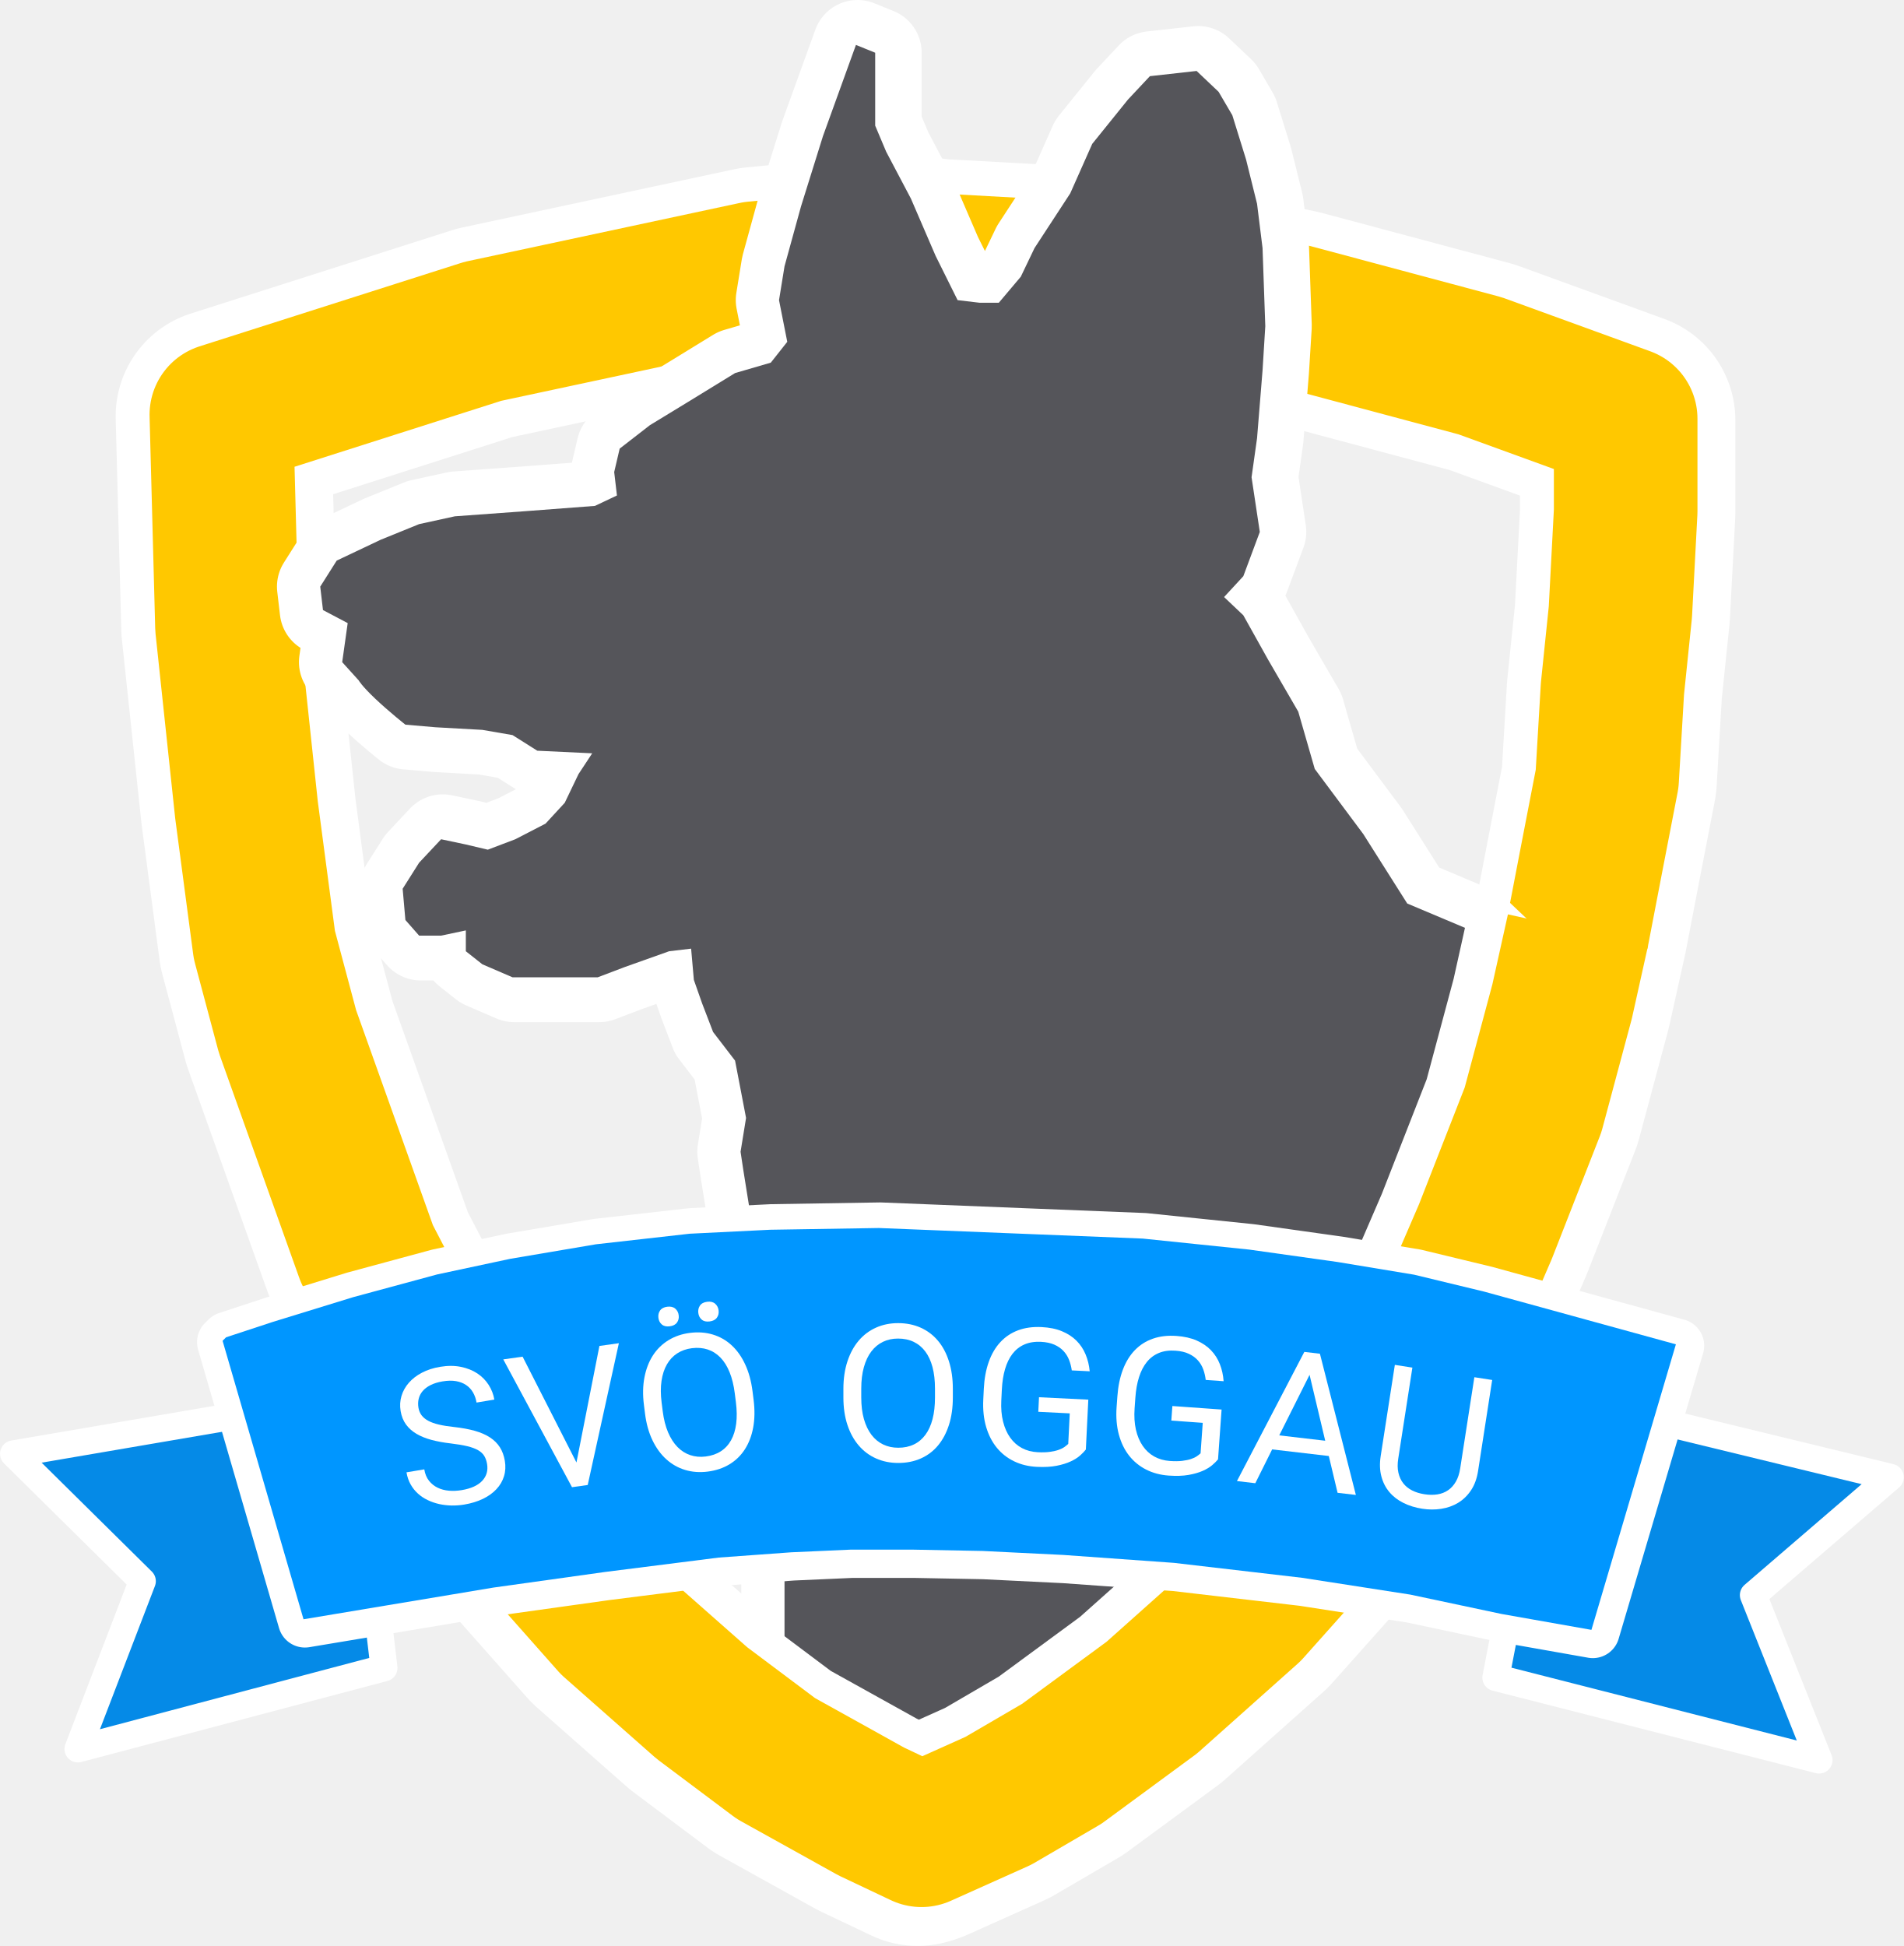
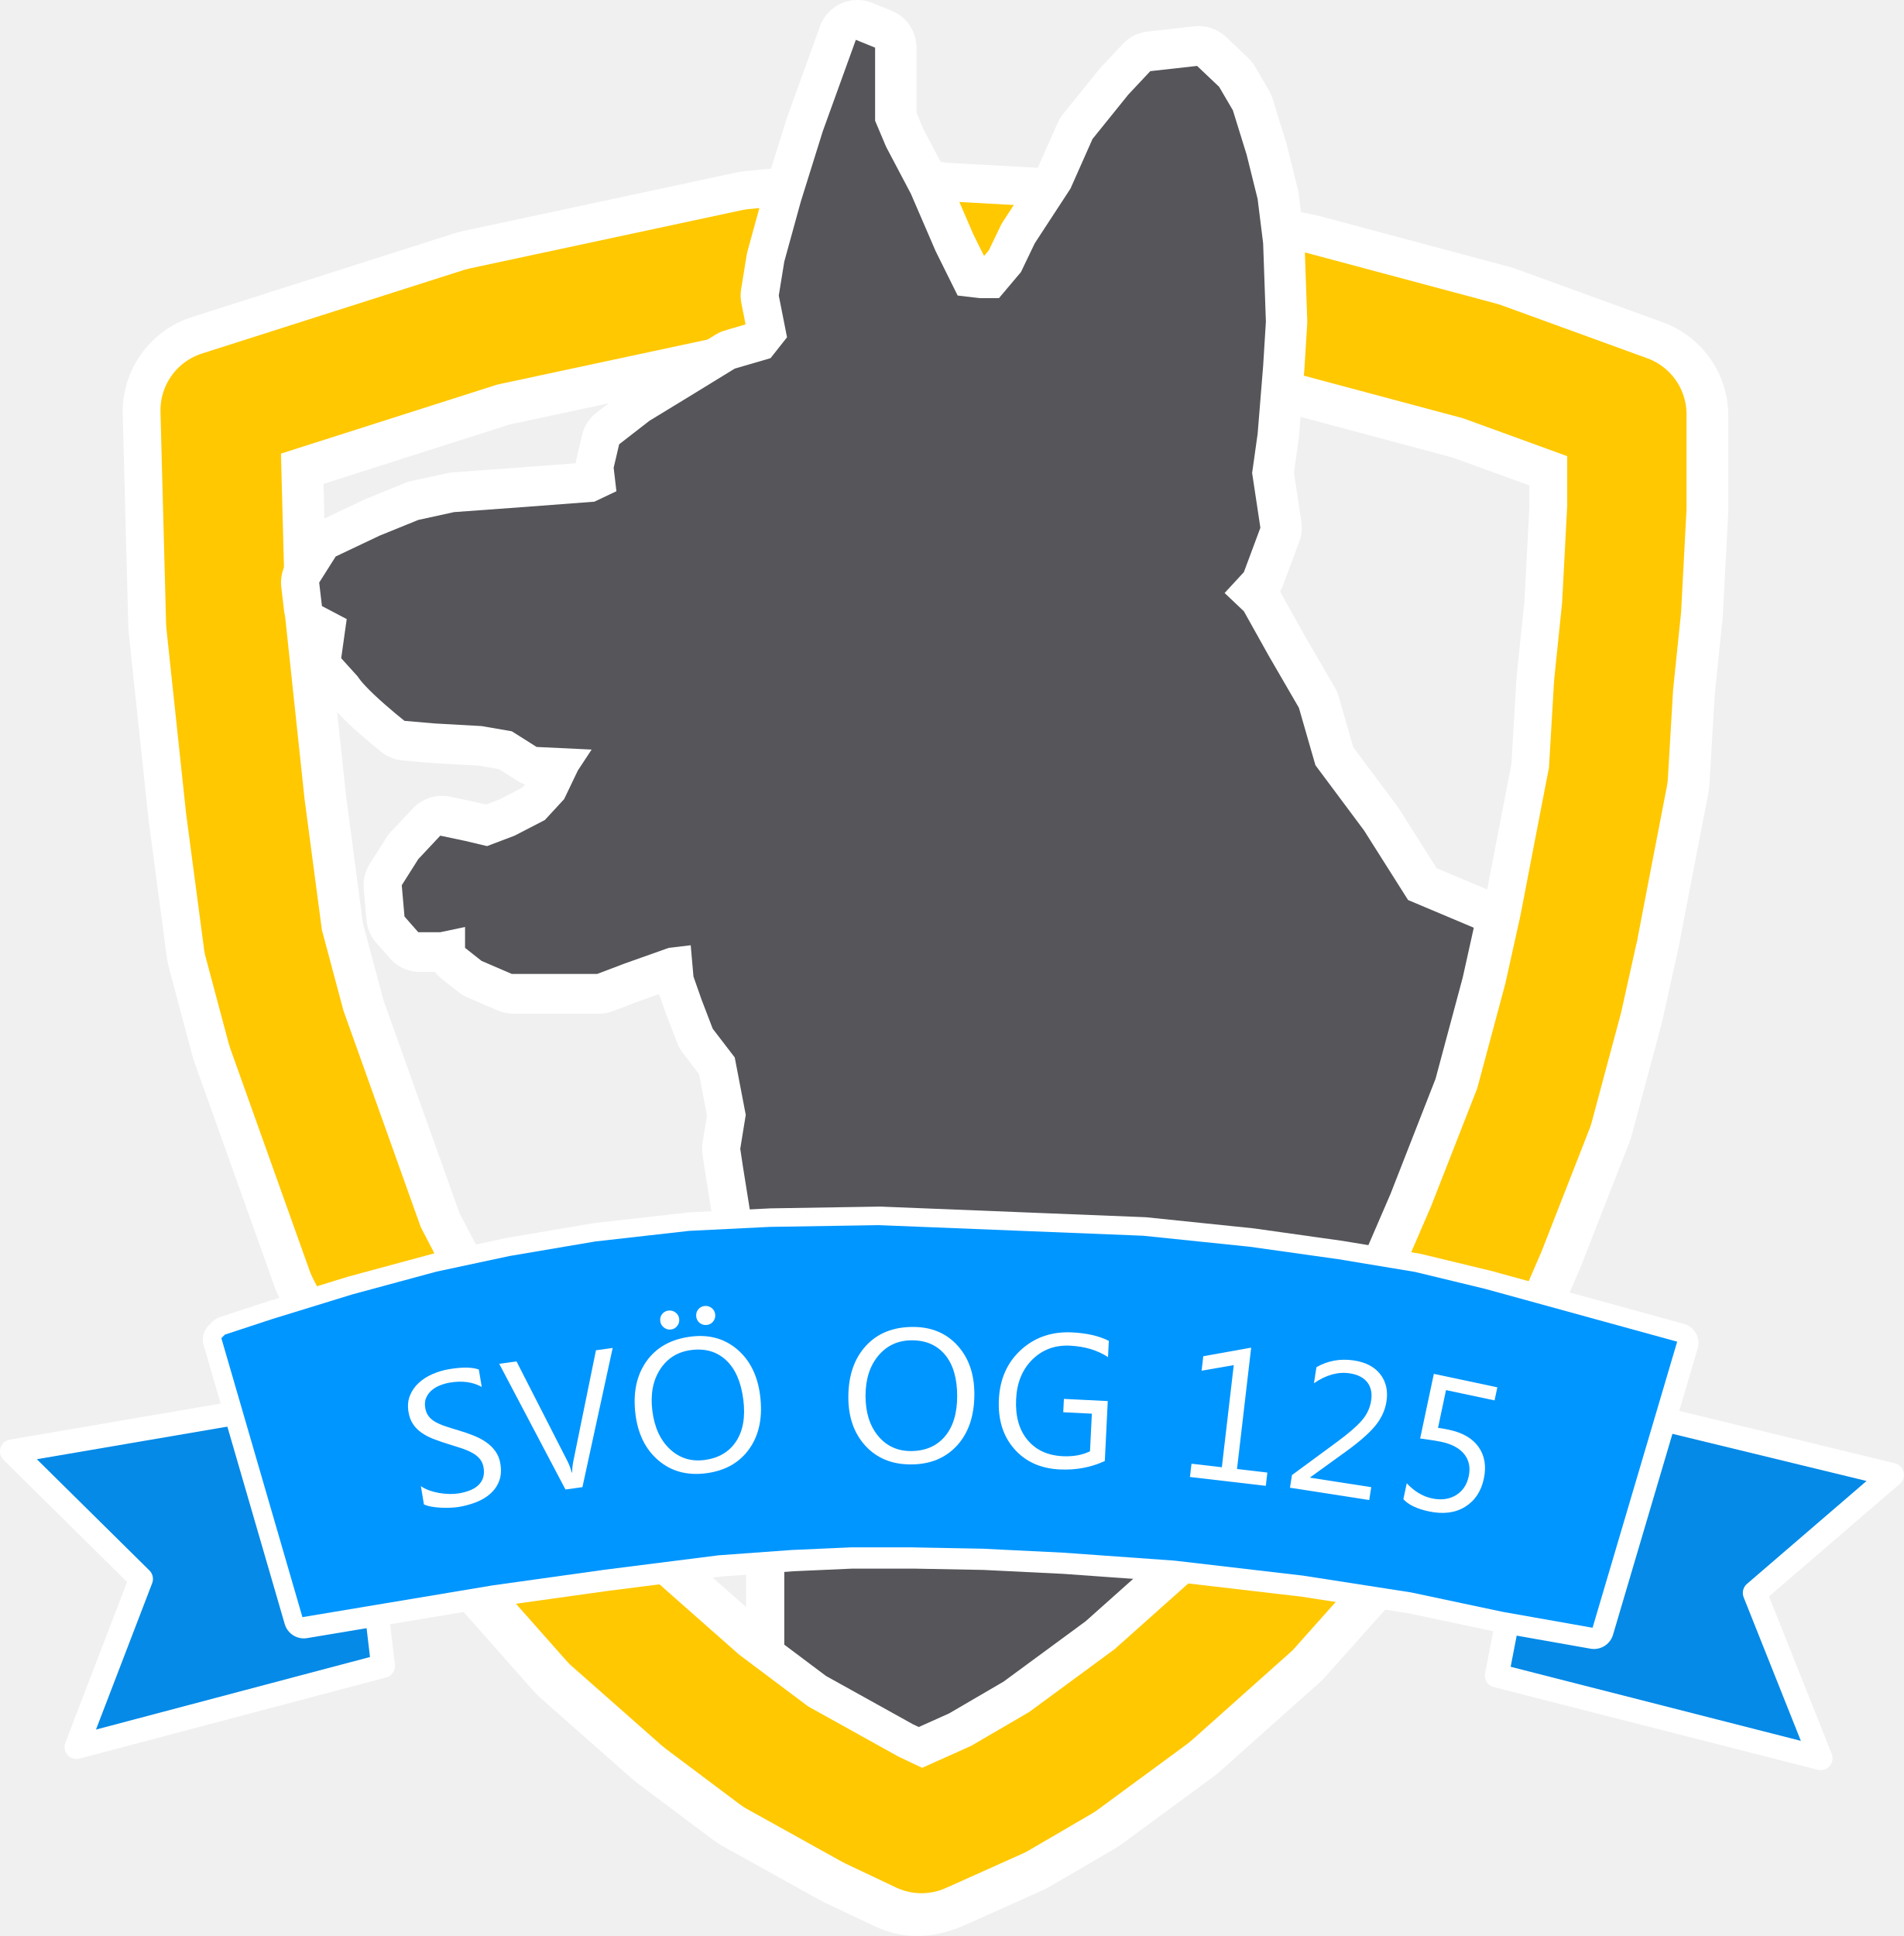
- <svg xmlns="http://www.w3.org/2000/svg" version="1.1" baseProfile="full" width="106.072" height="108.426" viewBox="0 0 106.07 108.43" enable-background="new 0 0 106.07 108.43" xml:space="preserve">
-   <path fill="none" stroke-width="12" stroke-linejoin="round" stroke="#FFFFFF" stroke-opacity="1" d="M 12.441,23.191L 12.754,34.985L 13.842,45.205L 14.838,52.727L 16.128,57.558L 20.553,69.948L 24.535,77.617L 29.624,85.361L 34.197,90.523L 39.211,94.948L 43.341,98.046L 48.651,100.996L 51.454,102.323L 55.731,100.406L 59.271,98.341L 64.286,94.653L 69.743,89.786L 74.611,84.329L 78.15,77.986L 80.068,75.184L 82.87,68.694L 85.525,61.909L 87.148,55.862L 88.033,51.879L 88.77,48.044L 89.655,43.472L 89.95,38.457L 90.393,34.18L 90.688,28.575L 90.688,24.445L 90.688,23.412L 82.575,20.462L 72.103,17.66L 66.941,16.628L 62.368,15.89L 57.648,15.153L 52.339,14.858L 49.831,14.563L 42.161,15.3L 27.006,18.545L 12.441,23.191 Z " />
-   <path fill="none" stroke-width="8" stroke-linejoin="round" stroke="#FFC800" stroke-opacity="1" d="M 12.33,23.11L 12.643,34.904L 13.731,45.124L 14.727,52.647L 16.017,57.477L 20.442,69.867L 24.425,77.537L 29.513,85.28L 34.086,90.443L 39.101,94.868L 43.231,97.965L 48.541,100.915L 51.343,102.242L 55.62,100.325L 59.16,98.26L 64.175,94.573L 69.632,89.705L 74.5,84.248L 78.04,77.906L 79.957,75.103L 82.76,68.613L 85.415,61.828L 87.037,55.781L 87.922,51.799L 88.659,47.964L 89.544,43.391L 89.84,38.376L 90.282,34.099L 90.577,28.494L 90.577,24.364L 90.577,23.332L 82.465,20.382L 71.992,17.579L 66.83,16.547L 62.258,15.809L 57.538,15.072L 52.228,14.777L 49.721,14.482L 42.051,15.22L 26.895,18.464L 12.33,23.11 Z " />
-   <path fill="none" stroke-width="5" stroke-linejoin="round" stroke="#FFFFFF" stroke-opacity="1" d="M 43.988,99.4L 51.986,102.497L 71.56,88.559L 78.295,73.736L 83.994,65.852L 84.609,62.01L 86.251,55.758L 82.169,51.888L 78.496,50.34L 76.046,46.471L 73.342,42.843L 72.424,39.65L 70.74,36.748L 69.362,34.281L 68.291,33.265L 69.362,32.104L 70.281,29.637L 69.821,26.589L 70.128,24.413L 70.434,20.64L 70.587,18.173L 70.434,13.819L 70.128,11.352L 69.515,8.885L 68.75,6.418L 67.985,5.112L 66.76,3.951L 64.158,4.241L 62.933,5.548L 60.943,8.014L 59.719,10.772L 57.729,13.819L 56.963,15.415L 55.739,16.867L 54.667,16.867L 53.443,16.721L 52.218,14.255L 50.84,11.062L 49.463,8.45L 48.85,6.999L 48.85,4.096L 48.85,2.935L 47.779,2.5L 45.942,7.579L 44.717,11.497L 43.799,14.835L 43.493,16.721L 43.952,19.043L 43.033,20.204L 41.044,20.785L 38.441,22.381L 36.298,23.687L 34.614,24.993L 34.308,26.299L 34.461,27.605L 33.237,28.186L 29.41,28.476L 25.43,28.766L 23.44,29.202L 21.297,30.072L 18.848,31.233L 17.929,32.684L 18.082,33.99L 19.46,34.716L 19.154,36.893L 20.072,37.909C 20.072,37.909 20.225,38.199 20.991,38.924C 21.756,39.65 22.675,40.376 22.675,40.376L 24.358,40.521L 26.961,40.666L 28.645,40.956L 30.022,41.827L 33.084,41.972L 32.318,43.133L 31.553,44.729L 30.481,45.89L 28.798,46.761L 27.267,47.341L 26.042,47.051L 24.665,46.761L 23.44,48.067L 22.521,49.518L 22.675,51.259L 23.44,52.13L 24.665,52.13L 26.042,51.84L 26.042,53.001L 26.961,53.726L 28.645,54.452L 31.094,54.452L 33.39,54.452L 34.92,53.871L 37.37,53.001L 38.594,52.856L 38.747,54.597L 39.207,55.903L 39.819,57.499L 41.044,59.096L 41.656,62.288L 41.35,64.175L 41.503,65.191L 42.268,69.979L 41.656,75.204L 42.268,79.847L 42.88,84.781L 43.799,87.393L 43.799,91.747L 42.983,97.165L 43.988,99.4 Z " />
-   <path fill="#55555A" fill-opacity="1" stroke-width="0.2" stroke-linejoin="round" d="M 43.898,99.403L 51.896,102.5L 71.47,88.562L 78.205,73.738L 83.904,65.855L 84.52,62.012L 86.162,55.761L 82.08,51.891L 78.406,50.343L 75.957,46.473L 73.253,42.845L 72.334,39.653L 70.65,36.75L 69.273,34.283L 68.201,33.267L 69.273,32.106L 70.191,29.64L 69.732,26.592L 70.038,24.415L 70.344,20.642L 70.497,18.175L 70.344,13.822L 70.038,11.355L 69.426,8.888L 68.66,6.421L 67.895,5.115L 66.67,3.954L 64.068,4.244L 62.844,5.55L 60.854,8.017L 59.629,10.774L 57.639,13.822L 56.874,15.418L 55.649,16.869L 54.578,16.869L 53.353,16.724L 52.128,14.257L 50.751,11.065L 49.373,8.452L 48.761,7.001L 48.761,4.099L 48.761,2.938L 47.689,2.503L 45.852,7.582L 44.628,11.5L 43.709,14.838L 43.403,16.724L 43.862,19.046L 42.944,20.207L 40.954,20.787L 38.352,22.384L 36.209,23.69L 34.525,24.996L 34.219,26.302L 34.372,27.608L 33.147,28.188L 29.32,28.479L 25.34,28.769L 23.35,29.204L 21.207,30.075L 18.758,31.236L 17.84,32.687L 17.993,33.993L 19.37,34.719L 19.064,36.895L 19.983,37.911C 19.983,37.911 20.136,38.201 20.901,38.927C 21.667,39.653 22.585,40.378 22.585,40.378L 24.269,40.523L 26.871,40.668L 28.555,40.959L 29.933,41.829L 32.994,41.974L 32.229,43.135L 31.463,44.732L 30.392,45.893L 28.708,46.763L 27.177,47.344L 25.953,47.054L 24.575,46.763L 23.35,48.069L 22.432,49.52L 22.585,51.262L 23.35,52.133L 24.575,52.133L 25.953,51.842L 25.953,53.003L 26.871,53.729L 28.555,54.455L 31.004,54.455L 33.3,54.455L 34.831,53.874L 37.28,53.003L 38.505,52.858L 38.658,54.6L 39.117,55.906L 39.729,57.502L 40.954,59.098L 41.566,62.291L 41.26,64.177L 41.413,65.193L 42.179,69.982L 41.566,75.206L 42.179,79.85L 42.791,84.784L 43.709,87.396L 43.709,91.749L 42.893,97.167L 43.898,99.403 Z " />
-   <path fill="none" stroke-width="12" stroke-linejoin="round" stroke="#FFFFFF" stroke-opacity="1" d="M 29.298,85.464L 33.87,90.626L 38.885,95.051L 43.015,98.148L 48.325,101.098L 51.127,102.426L 55.404,100.508L 58.944,98.443L 63.959,94.756L 69.417,89.889L 74.284,84.431L 77.824,78.089L 79.741,75.287L 82.544,68.796L 85.199,62.012L 86.821,55.964L 87.706,51.982" />
-   <path fill="none" stroke-width="8" stroke-linejoin="round" stroke="#FFC800" stroke-opacity="1" d="M 29.512,85.297L 34.085,90.46L 39.1,94.885L 43.23,97.982L 48.539,100.932L 51.342,102.26L 55.619,100.342L 59.159,98.277L 64.174,94.59L 69.632,89.722L 74.499,84.265L 78.039,77.923L 79.956,75.12L 82.759,68.63L 85.414,61.846L 87.036,55.798L 87.921,51.816" />
-   <path fill="#058AE7" fill-opacity="1" stroke-width="1.5" stroke-linejoin="round" stroke="#FFFFFF" stroke-opacity="1" d="M 21.393,92.937L 19.598,77.782L 0.75,81.006L 7.93,88.101L 4.34,97.452L 21.393,92.937 Z " />
-   <path fill="#058AE7" fill-opacity="1" stroke-width="1.5" stroke-linejoin="round" stroke="#FFFFFF" stroke-opacity="1" d="M 101.353,98.071L 97.69,88.878L 105.322,82.312L 86.395,77.716L 83.342,93.474L 101.353,98.071 Z " />
-   <path fill="#FFFFFF" fill-opacity="1" stroke-width="3" stroke-linejoin="round" stroke="#FFFFFF" stroke-opacity="1" d="M 12.476,74.784L 16.986,90.3L 21.571,89.535L 27.573,88.533L 33.786,87.664L 40.12,86.862L 44.164,86.567L 47.473,86.42L 50.928,86.42L 54.825,86.494L 59.31,86.715L 65.486,87.157L 72.626,87.989L 78.647,88.924L 83.746,90.006L 88.746,90.89L 93.452,74.98L 88.533,73.628L 82.769,72.043L 78.868,71.1L 74.6,70.393L 69.677,69.701L 63.748,69.088L 57.621,68.843L 51.813,68.61L 49.042,68.499L 42.988,68.596L 38.503,68.817L 33.282,69.406L 28.503,70.216L 24.436,71.085L 19.754,72.352L 15.288,73.727L 12.672,74.588L 12.476,74.784 Z " />
-   <path fill="#0096FF" fill-opacity="1" stroke-width="0.2" stroke-linejoin="round" d="M 12.399,74.709L 16.909,90.225L 21.494,89.46L 27.496,88.458L 33.709,87.589L 40.043,86.787L 44.087,86.493L 47.396,86.345L 50.852,86.345L 54.748,86.419L 59.233,86.64L 65.409,87.082L 72.549,87.914L 78.57,88.849L 83.669,89.931L 88.669,90.815L 93.375,74.905L 88.456,73.553L 82.692,71.968L 78.791,71.025L 74.523,70.318L 69.6,69.626L 63.67,69.013L 57.544,68.768L 51.736,68.535L 48.965,68.424L 42.911,68.521L 38.426,68.742L 33.205,69.331L 28.426,70.141L 24.359,71.01L 19.677,72.277L 15.211,73.652L 12.595,74.513" />
+ <svg xmlns="http://www.w3.org/2000/svg" version="1.1" baseProfile="full" width="239.326" height="243.326" viewBox="0 0 239.33 243.33" enable-background="new 0 0 239.33 243.33" xml:space="preserve">
+   <path fill="none" stroke-width="25" stroke-linejoin="round" stroke="#FFFFFF" stroke-opacity="1" d="M 27.921,51.761L 28.628,78.414L 31.087,101.511L 33.337,118.511L 36.254,129.427L 46.254,157.427L 55.254,174.761L 66.754,192.261L 77.087,203.927L 88.42,213.927L 97.754,220.927L 109.754,227.594L 116.087,230.594L 125.754,226.261L 133.754,221.594L 145.087,213.261L 157.42,202.261L 168.42,189.927L 176.42,175.594L 180.754,169.261L 187.087,154.594L 193.087,139.261L 196.754,125.594L 198.754,116.594L 200.42,107.927L 202.42,97.594L 203.087,86.261L 204.087,76.594L 204.754,63.927L 204.754,54.594L 204.754,52.261L 186.42,45.594L 162.754,39.261L 151.087,36.927L 140.754,35.261L 130.087,33.594L 118.087,32.927L 112.42,32.261L 95.087,33.927L 60.837,41.261L 27.921,51.761 Z " />
+   <path fill="none" stroke-width="15" stroke-linejoin="round" stroke="#FFC800" stroke-opacity="1" d="M 27.67,51.578L 28.378,78.231L 30.837,101.329L 33.087,118.329L 36.004,129.245L 46.004,157.245L 55.004,174.579L 66.504,192.079L 76.837,203.745L 88.17,213.745L 97.504,220.745L 109.504,227.412L 115.837,230.412L 125.504,226.079L 133.504,221.412L 144.837,213.079L 157.17,202.079L 168.17,189.745L 176.17,175.412L 180.504,169.079L 186.837,154.412L 192.837,139.079L 196.504,125.412L 198.504,116.412L 200.17,107.745L 202.17,97.412L 202.837,86.079L 203.837,76.412L 204.504,63.745L 204.504,54.412L 204.504,52.079L 186.17,45.412L 162.504,39.079L 150.837,36.745L 140.504,35.079L 129.837,33.412L 117.837,32.745L 112.17,32.079L 94.837,33.745L 60.587,41.079L 27.67,51.578 Z " />
+   <path fill="none" stroke-width="10" stroke-linejoin="round" stroke="#FFFFFF" stroke-opacity="1" d="M 99.217,223.988L 117.292,230.988L 161.528,199.488L 176.749,165.988L 189.628,148.172L 191.019,139.488L 194.73,125.36L 185.505,116.614L 177.203,113.116L 171.668,104.371L 165.556,96.172L 163.48,88.957L 159.675,82.398L 156.562,76.822L 154.14,74.527L 156.562,71.903L 158.637,66.328L 157.599,59.441L 158.291,54.522L 158.983,45.995L 159.329,40.419L 158.983,30.581L 158.291,25.006L 156.908,19.43L 155.178,13.855L 153.448,10.903L 150.681,8.28L 144.8,8.936L 142.032,11.887L 137.535,17.463L 134.767,23.694L 130.27,30.581L 128.54,34.188L 125.773,37.468L 123.351,37.468L 120.584,37.14L 117.816,31.565L 114.703,24.35L 111.589,18.446L 110.206,15.167L 110.206,8.608L 110.206,5.984L 107.784,5L 103.633,16.479L 100.865,25.334L 98.79,32.877L 98.098,37.14L 99.135,42.387L 97.06,45.011L 92.563,46.323L 86.682,49.93L 81.838,52.882L 78.033,55.833L 77.341,58.785L 77.687,61.736L 74.92,63.048L 66.271,63.704L 57.277,64.36L 52.779,65.344L 47.936,67.312L 42.401,69.936L 40.326,73.215L 40.672,76.166L 43.785,77.806L 43.093,82.726L 45.169,85.021C 45.169,85.021 45.515,85.677 47.245,87.317C 48.974,88.957 51.05,90.597 51.05,90.597L 54.855,90.924L 60.736,91.252L 64.541,91.908L 67.655,93.876L 74.574,94.204L 72.844,96.828L 71.114,100.435L 68.693,103.059L 64.887,105.027L 61.428,106.338L 58.66,105.683L 55.547,105.027L 52.779,107.978L 50.704,111.258L 51.05,115.193L 52.779,117.161L 55.547,117.161L 58.66,116.505L 58.66,119.129L 60.736,120.769L 64.541,122.408L 70.077,122.408L 75.266,122.408L 78.725,121.097L 84.26,119.129L 87.028,118.801L 87.374,122.736L 88.411,125.688L 89.795,129.295L 92.563,132.903L 93.946,140.118L 93.254,144.381L 93.6,146.677L 95.33,157.5L 93.946,169.306L 95.33,179.8L 96.714,190.951L 98.79,196.854L 98.79,206.693L 96.945,218.936L 99.217,223.988 Z " />
+   <path fill="#55555A" fill-opacity="1" stroke-width="0.2" stroke-linejoin="round" d="M 99.014,223.994L 117.089,230.994L 161.326,199.494L 176.547,165.994L 189.425,148.178L 190.817,139.494L 194.528,125.366L 185.303,116.62L 177,113.122L 171.465,104.376L 165.354,96.178L 163.278,88.963L 159.473,82.403L 156.359,76.828L 153.938,74.533L 156.359,71.909L 158.435,66.334L 157.397,59.447L 158.089,54.527L 158.781,46.001L 159.127,40.425L 158.781,30.587L 158.089,25.011L 156.705,19.436L 154.976,13.861L 153.246,10.909L 150.478,8.286L 144.597,8.942L 141.83,11.893L 137.333,17.468L 134.565,23.7L 130.068,30.587L 128.338,34.194L 125.571,37.474L 123.149,37.474L 120.381,37.146L 117.614,31.57L 114.501,24.355L 111.387,18.452L 110.003,15.173L 110.003,8.614L 110.003,5.99L 107.582,5.006L 103.43,16.484L 100.663,25.339L 98.587,32.882L 97.895,37.146L 98.933,42.393L 96.858,45.017L 92.36,46.328L 86.479,49.936L 81.636,52.888L 77.831,55.839L 77.139,58.791L 77.485,61.742L 74.717,63.054L 66.069,63.71L 57.074,64.366L 52.577,65.35L 47.734,67.317L 42.199,69.941L 40.123,73.221L 40.469,76.172L 43.583,77.812L 42.891,82.731L 44.967,85.027C 44.967,85.027 45.312,85.683 47.042,87.323C 48.772,88.963 50.847,90.602 50.847,90.602L 54.653,90.93L 60.534,91.258L 64.339,91.914L 67.453,93.882L 74.371,94.21L 72.642,96.834L 70.912,100.441L 68.49,103.065L 64.685,105.032L 61.226,106.344L 58.458,105.688L 55.345,105.032L 52.577,107.984L 50.502,111.264L 50.847,115.199L 52.577,117.167L 55.345,117.167L 58.458,116.511L 58.458,119.135L 60.534,120.774L 64.339,122.414L 69.874,122.414L 75.063,122.414L 78.523,121.102L 84.058,119.135L 86.825,118.807L 87.171,122.742L 88.209,125.694L 89.593,129.301L 92.36,132.909L 93.744,140.124L 93.052,144.387L 93.398,146.683L 95.128,157.505L 93.744,169.312L 95.128,179.806L 96.512,190.957L 98.587,196.86L 98.587,206.699L 96.742,218.942L 99.014,223.994 Z " />
+   <path fill="none" stroke-width="25" stroke-linejoin="round" stroke="#FFFFFF" stroke-opacity="1" d="M 66.016,192.493L 76.349,204.16L 87.682,214.16L 97.016,221.16L 109.016,227.826L 115.349,230.826L 125.016,226.493L 133.016,221.826L 144.349,213.493L 156.682,202.493L 167.682,190.16L 175.682,175.826L 180.016,169.493L 186.349,154.826L 192.349,139.493L 196.016,125.826L 198.016,116.826" />
+   <path fill="none" stroke-width="15" stroke-linejoin="round" stroke="#FFC800" stroke-opacity="1" d="M 66.501,192.117L 76.835,203.784L 88.168,213.784L 97.501,220.784L 109.501,227.451L 115.835,230.451L 125.501,226.117L 133.501,221.451L 144.835,213.117L 157.168,202.117L 168.168,189.784L 176.168,175.451L 180.501,169.117L 186.835,154.451L 192.835,139.117L 196.501,125.451L 198.501,116.451" />
+   <path fill="#058AE7" fill-opacity="1" stroke-width="3" stroke-linejoin="round" stroke="#FFFFFF" stroke-opacity="1" d="M 48.153,209.383L 44.096,175.132L 1.5,182.42L 17.727,198.452L 9.614,219.586L 48.153,209.383 Z " />
+   <path fill="#058AE7" fill-opacity="1" stroke-width="3" stroke-linejoin="round" stroke="#FFFFFF" stroke-opacity="1" d="M 228.857,220.984L 220.579,200.21L 237.826,185.371L 195.052,174.984L 188.153,210.597L 228.857,220.984 Z " />
+   <path fill="#FFFFFF" fill-opacity="1" stroke-width="5" stroke-linejoin="round" stroke="#FFFFFF" stroke-opacity="1" d="M 28,168.358L 38.191,203.424L 48.555,201.694L 62.119,199.429L 76.159,197.466L 90.474,195.653L 99.613,194.988L 107.091,194.655L 114.9,194.655L 123.707,194.821L 133.843,195.32L 147.8,196.319L 163.935,198.201L 177.543,200.314L 189.067,202.758L 200.366,204.756L 211,168.801L 199.884,165.745L 186.858,162.163L 178.042,160.032L 168.396,158.434L 157.272,156.87L 143.871,155.485L 130.025,154.93L 116.9,154.404L 110.638,154.153L 96.955,154.373L 86.819,154.872L 75.021,156.204L 64.221,158.035L 55.029,159.999L 44.447,162.862L 34.355,165.969L 28.443,167.914L 28,168.358 Z " />
+   <path fill="#0096FF" fill-opacity="1" stroke-width="0.2" stroke-linejoin="round" d="M 27.826,168.188L 38.017,203.254L 48.381,201.524L 61.945,199.259L 75.985,197.297L 90.3,195.484L 99.439,194.818L 106.917,194.485L 114.726,194.485L 123.533,194.652L 133.669,195.151L 147.626,196.15L 163.761,198.031L 177.369,200.145L 188.893,202.589L 200.192,204.586L 210.826,168.632L 199.71,165.575L 186.684,161.993L 177.868,159.863L 168.223,158.264L 157.098,156.7L 143.697,155.316L 129.851,154.761L 116.726,154.235L 110.464,153.984L 96.781,154.203L 86.645,154.703L 74.847,156.034L 64.047,157.865L 54.855,159.83L 44.273,162.693L 34.181,165.799L 28.269,167.744" />
  <g>
-     <path fill="#FFFFFF" fill-opacity="1" stroke-width="0.2" stroke-linejoin="round" d="M 27.136,81.573C 27.107,81.399 27.055,81.249 26.979,81.124C 26.904,81 26.789,80.893 26.635,80.804C 26.481,80.716 26.282,80.642 26.036,80.582C 25.791,80.523 25.483,80.471 25.113,80.427C 24.725,80.383 24.37,80.318 24.047,80.233C 23.725,80.147 23.444,80.034 23.204,79.893C 22.964,79.751 22.769,79.577 22.618,79.37C 22.468,79.163 22.368,78.914 22.319,78.623C 22.271,78.331 22.287,78.051 22.367,77.783C 22.447,77.514 22.583,77.27 22.775,77.05C 22.967,76.829 23.21,76.642 23.505,76.487C 23.799,76.332 24.138,76.222 24.522,76.158C 24.943,76.088 25.328,76.089 25.678,76.161C 26.028,76.233 26.333,76.355 26.592,76.526C 26.851,76.698 27.061,76.911 27.224,77.165C 27.386,77.42 27.492,77.693 27.541,77.984L 26.549,78.15C 26.514,77.94 26.449,77.752 26.352,77.585C 26.255,77.418 26.128,77.281 25.969,77.174C 25.81,77.066 25.622,76.994 25.405,76.956C 25.187,76.918 24.938,76.923 24.657,76.97C 24.393,77.014 24.169,77.084 23.984,77.178C 23.799,77.272 23.653,77.384 23.544,77.513C 23.436,77.642 23.363,77.785 23.325,77.943C 23.288,78.1 23.284,78.266 23.313,78.442C 23.339,78.598 23.397,78.736 23.485,78.856C 23.574,78.975 23.698,79.078 23.856,79.164C 24.015,79.25 24.212,79.321 24.448,79.376C 24.685,79.432 24.965,79.477 25.288,79.511C 25.732,79.56 26.12,79.631 26.453,79.725C 26.786,79.82 27.068,79.942 27.299,80.094C 27.53,80.245 27.713,80.427 27.849,80.641C 27.985,80.854 28.077,81.106 28.126,81.398C 28.177,81.702 28.161,81.988 28.079,82.255C 27.997,82.523 27.857,82.763 27.658,82.975C 27.46,83.188 27.209,83.368 26.904,83.516C 26.599,83.663 26.25,83.769 25.856,83.835C 25.627,83.873 25.394,83.89 25.157,83.886C 24.921,83.881 24.69,83.854 24.464,83.804C 24.239,83.753 24.026,83.68 23.825,83.583C 23.624,83.487 23.443,83.366 23.282,83.22C 23.121,83.075 22.985,82.904 22.875,82.707C 22.764,82.51 22.688,82.287 22.646,82.037L 23.637,81.872C 23.68,82.129 23.768,82.341 23.9,82.507C 24.032,82.673 24.192,82.802 24.382,82.894C 24.571,82.986 24.781,83.041 25.011,83.061C 25.241,83.08 25.478,83.07 25.721,83.029C 26.242,82.942 26.623,82.769 26.865,82.511C 27.107,82.252 27.197,81.939 27.136,81.573 Z " />
-     <path fill="#FFFFFF" fill-opacity="1" stroke-width="0.2" stroke-linejoin="round" d="M 32.116,81.49L 33.396,74.995L 34.48,74.843L 32.744,82.743L 31.868,82.866L 28.038,75.744L 29.116,75.593L 32.116,81.49 Z " />
-     <path fill="#FFFFFF" fill-opacity="1" stroke-width="0.2" stroke-linejoin="round" d="M 41.986,77.993C 42.057,78.558 42.05,79.072 41.964,79.537C 41.878,80.001 41.723,80.407 41.501,80.753C 41.279,81.099 40.992,81.378 40.641,81.591C 40.29,81.803 39.886,81.939 39.427,81.997C 38.983,82.053 38.564,82.022 38.171,81.904C 37.778,81.785 37.428,81.587 37.12,81.308C 36.812,81.029 36.555,80.675 36.35,80.248C 36.145,79.82 36.007,79.324 35.936,78.76L 35.876,78.284C 35.804,77.722 35.815,77.208 35.906,76.739C 35.997,76.271 36.156,75.863 36.381,75.516C 36.606,75.17 36.895,74.889 37.245,74.674C 37.596,74.46 37.994,74.324 38.438,74.268C 38.897,74.21 39.323,74.241 39.718,74.361C 40.113,74.481 40.462,74.681 40.765,74.961C 41.068,75.241 41.32,75.597 41.519,76.028C 41.719,76.46 41.855,76.956 41.926,77.517L 41.986,77.993 Z M 40.937,77.632C 40.88,77.185 40.785,76.795 40.65,76.462C 40.516,76.129 40.346,75.856 40.14,75.644C 39.935,75.432 39.698,75.282 39.43,75.193C 39.161,75.105 38.867,75.081 38.546,75.121C 38.24,75.16 37.968,75.256 37.732,75.408C 37.496,75.561 37.304,75.765 37.157,76.022C 37.009,76.279 36.908,76.585 36.856,76.942C 36.803,77.299 36.805,77.701 36.861,78.148L 36.923,78.635C 36.98,79.085 37.08,79.477 37.221,79.809C 37.363,80.141 37.538,80.414 37.747,80.627C 37.956,80.84 38.194,80.991 38.461,81.08C 38.727,81.169 39.014,81.194 39.32,81.155C 39.644,81.114 39.924,81.017 40.16,80.865C 40.397,80.712 40.587,80.507 40.731,80.249C 40.875,79.991 40.97,79.684 41.016,79.328C 41.062,78.973 41.056,78.569 40.999,78.118L 40.937,77.632 Z M 36.682,73.43C 36.663,73.275 36.693,73.138 36.775,73.021C 36.856,72.904 36.99,72.834 37.175,72.81C 37.361,72.787 37.509,72.821 37.619,72.914C 37.729,73.007 37.794,73.132 37.813,73.287C 37.833,73.441 37.801,73.576 37.717,73.692C 37.634,73.808 37.499,73.878 37.313,73.901C 37.128,73.925 36.981,73.891 36.873,73.799C 36.766,73.708 36.702,73.585 36.682,73.43 Z M 38.906,73.159C 38.886,73.003 38.916,72.866 38.997,72.747C 39.078,72.629 39.211,72.557 39.398,72.534C 39.584,72.51 39.732,72.546 39.842,72.64C 39.952,72.735 40.017,72.86 40.037,73.016C 40.056,73.17 40.024,73.305 39.941,73.421C 39.858,73.537 39.723,73.606 39.536,73.63C 39.35,73.654 39.203,73.62 39.096,73.528C 38.989,73.436 38.925,73.313 38.906,73.159 Z " />
-     <path fill="#FFFFFF" fill-opacity="1" stroke-width="0.2" stroke-linejoin="round" d="M 53.088,77.865C 53.088,78.434 53.016,78.944 52.872,79.394C 52.728,79.844 52.524,80.226 52.261,80.542C 51.997,80.858 51.677,81.099 51.302,81.265C 50.927,81.432 50.509,81.515 50.046,81.515C 49.599,81.515 49.187,81.432 48.812,81.265C 48.437,81.099 48.114,80.858 47.844,80.542C 47.573,80.226 47.363,79.844 47.214,79.394C 47.065,78.944 46.99,78.434 46.99,77.865L 46.99,77.385C 46.99,76.82 47.065,76.31 47.214,75.857C 47.363,75.404 47.572,75.019 47.839,74.704C 48.106,74.388 48.427,74.146 48.802,73.977C 49.177,73.808 49.589,73.724 50.036,73.724C 50.499,73.724 50.918,73.808 51.295,73.977C 51.671,74.146 51.992,74.388 52.258,74.704C 52.524,75.019 52.728,75.404 52.872,75.857C 53.016,76.31 53.088,76.82 53.088,77.385L 53.088,77.865 Z M 52.093,77.375C 52.093,76.924 52.047,76.525 51.956,76.178C 51.864,75.831 51.73,75.539 51.552,75.303C 51.375,75.067 51.159,74.888 50.904,74.766C 50.649,74.644 50.36,74.584 50.036,74.584C 49.727,74.584 49.446,74.644 49.193,74.766C 48.94,74.888 48.724,75.067 48.545,75.303C 48.366,75.539 48.228,75.831 48.131,76.178C 48.033,76.525 47.985,76.924 47.985,77.375L 47.985,77.865C 47.985,78.32 48.034,78.721 48.133,79.068C 48.232,79.415 48.372,79.707 48.552,79.945C 48.733,80.183 48.95,80.363 49.203,80.484C 49.456,80.606 49.737,80.667 50.046,80.667C 50.373,80.667 50.663,80.606 50.916,80.484C 51.17,80.363 51.384,80.183 51.56,79.945C 51.735,79.707 51.868,79.415 51.958,79.068C 52.048,78.721 52.093,78.32 52.093,77.865L 52.093,77.375 Z " />
-     <path fill="#FFFFFF" fill-opacity="1" stroke-width="0.2" stroke-linejoin="round" d="M 60.499,80.767C 60.421,80.868 60.314,80.978 60.18,81.098C 60.045,81.218 59.871,81.329 59.655,81.429C 59.44,81.53 59.178,81.611 58.869,81.672C 58.56,81.733 58.192,81.753 57.765,81.732C 57.304,81.709 56.885,81.607 56.506,81.425C 56.127,81.244 55.806,80.993 55.542,80.672C 55.278,80.351 55.079,79.964 54.944,79.51C 54.81,79.056 54.756,78.547 54.784,77.982L 54.813,77.389C 54.841,76.824 54.933,76.322 55.089,75.885C 55.244,75.447 55.459,75.081 55.733,74.785C 56.006,74.489 56.336,74.269 56.722,74.124C 57.108,73.98 57.545,73.92 58.033,73.944C 58.467,73.965 58.845,74.042 59.165,74.175C 59.486,74.307 59.755,74.483 59.974,74.7C 60.192,74.918 60.362,75.172 60.483,75.463C 60.605,75.754 60.682,76.068 60.714,76.407L 59.715,76.358C 59.686,76.152 59.636,75.956 59.563,75.77C 59.49,75.584 59.386,75.418 59.251,75.275C 59.116,75.13 58.946,75.013 58.742,74.923C 58.538,74.833 58.29,74.781 58,74.766C 57.646,74.749 57.337,74.798 57.074,74.914C 56.81,75.029 56.59,75.203 56.411,75.434C 56.233,75.666 56.095,75.949 55.997,76.285C 55.898,76.62 55.839,77.002 55.818,77.429L 55.788,78.032C 55.766,78.469 55.799,78.862 55.887,79.21C 55.974,79.559 56.107,79.858 56.284,80.106C 56.461,80.355 56.68,80.548 56.939,80.686C 57.198,80.823 57.488,80.9 57.81,80.916C 58.081,80.93 58.312,80.923 58.503,80.895C 58.694,80.868 58.856,80.831 58.988,80.783C 59.121,80.736 59.228,80.682 59.311,80.622C 59.394,80.562 59.463,80.506 59.518,80.453L 59.602,78.752L 57.849,78.665L 57.889,77.853L 60.636,77.988L 60.499,80.767 Z " />
-     <path fill="#FFFFFF" fill-opacity="1" stroke-width="0.2" stroke-linejoin="round" d="M 67.864,81.314C 67.783,81.413 67.675,81.521 67.538,81.638C 67.4,81.755 67.223,81.862 67.006,81.958C 66.788,82.053 66.525,82.129 66.215,82.183C 65.904,82.237 65.536,82.248 65.109,82.218C 64.649,82.185 64.232,82.074 63.857,81.884C 63.483,81.694 63.167,81.435 62.91,81.109C 62.653,80.783 62.463,80.391 62.338,79.934C 62.214,79.478 62.172,78.967 62.212,78.403L 62.255,77.811C 62.295,77.246 62.398,76.747 62.563,76.313C 62.728,75.879 62.951,75.517 63.231,75.228C 63.512,74.938 63.846,74.725 64.236,74.59C 64.624,74.454 65.063,74.403 65.55,74.438C 65.984,74.469 66.359,74.554 66.677,74.694C 66.994,74.834 67.26,75.015 67.473,75.237C 67.687,75.46 67.851,75.718 67.966,76.011C 68.081,76.305 68.151,76.621 68.175,76.96L 67.178,76.889C 67.154,76.682 67.108,76.485 67.039,76.297C 66.971,76.11 66.87,75.942 66.738,75.795C 66.606,75.648 66.439,75.528 66.237,75.433C 66.035,75.338 65.789,75.28 65.498,75.26C 65.145,75.234 64.835,75.276 64.57,75.386C 64.304,75.496 64.079,75.664 63.896,75.892C 63.712,76.119 63.568,76.4 63.462,76.733C 63.356,77.066 63.288,77.446 63.258,77.873L 63.215,78.475C 63.184,78.912 63.208,79.305 63.287,79.656C 63.367,80.006 63.493,80.308 63.665,80.56C 63.837,80.812 64.05,81.01 64.306,81.154C 64.562,81.297 64.851,81.381 65.172,81.404C 65.443,81.423 65.674,81.421 65.865,81.398C 66.057,81.375 66.219,81.341 66.353,81.297C 66.487,81.252 66.596,81.201 66.68,81.143C 66.764,81.085 66.834,81.03 66.891,80.979L 67.012,79.28L 65.261,79.154L 65.32,78.343L 68.062,78.539L 67.864,81.314 Z " />
-     <path fill="#FFFFFF" fill-opacity="1" stroke-width="0.2" stroke-linejoin="round" d="M 74.036,81.128L 70.879,80.76L 69.941,82.644L 68.918,82.524L 72.672,75.327L 73.541,75.429L 75.544,83.297L 74.525,83.178L 74.036,81.128 Z M 71.275,79.978L 73.836,80.277L 72.964,76.605L 71.275,79.978 Z " />
-     <path fill="#FFFFFF" fill-opacity="1" stroke-width="0.2" stroke-linejoin="round" d="M 83.139,76.892L 82.352,81.967C 82.286,82.389 82.155,82.747 81.959,83.04C 81.763,83.333 81.524,83.564 81.242,83.735C 80.96,83.905 80.647,84.017 80.301,84.07C 79.956,84.123 79.601,84.122 79.238,84.065C 78.857,84.006 78.51,83.899 78.196,83.743C 77.883,83.588 77.622,83.387 77.413,83.14C 77.204,82.894 77.054,82.602 76.965,82.264C 76.875,81.927 76.862,81.547 76.928,81.124L 77.716,76.05L 78.693,76.202L 77.905,81.276C 77.859,81.568 77.862,81.828 77.913,82.055C 77.964,82.282 78.053,82.479 78.182,82.645C 78.311,82.811 78.476,82.945 78.677,83.046C 78.877,83.148 79.106,83.218 79.363,83.258C 79.624,83.299 79.866,83.301 80.09,83.266C 80.313,83.23 80.511,83.153 80.684,83.033C 80.857,82.914 81.001,82.754 81.117,82.552C 81.233,82.351 81.313,82.104 81.358,81.812L 82.146,76.738L 83.139,76.892 Z " />
+     <path fill="#FFFFFF" fill-opacity="1" stroke-width="0.2" stroke-linejoin="round" d="M 53.288,189.081L 52.906,186.791C 53.212,187.004 53.567,187.182 53.968,187.327C 54.37,187.471 54.786,187.58 55.217,187.652C 55.647,187.725 56.074,187.766 56.497,187.775C 56.921,187.784 57.306,187.76 57.654,187.702C 58.855,187.501 59.714,187.124 60.229,186.57C 60.745,186.017 60.932,185.313 60.789,184.46C 60.715,184.016 60.551,183.646 60.298,183.348C 60.044,183.051 59.72,182.796 59.326,182.583C 58.932,182.37 58.475,182.178 57.956,182.007C 57.437,181.837 56.879,181.661 56.281,181.479C 55.65,181.283 55.057,181.078 54.503,180.863C 53.949,180.649 53.455,180.393 53.022,180.096C 52.588,179.798 52.226,179.439 51.937,179.018C 51.648,178.598 51.452,178.081 51.349,177.466C 51.224,176.714 51.283,176.032 51.526,175.42C 51.77,174.808 52.136,174.276 52.623,173.825C 53.11,173.373 53.689,173.001 54.36,172.708C 55.031,172.414 55.73,172.207 56.458,172.086C 58.115,171.809 59.359,171.826 60.192,172.135L 60.557,174.321C 59.441,173.696 58.112,173.513 56.568,173.771C 56.141,173.842 55.722,173.959 55.311,174.121C 54.9,174.283 54.545,174.496 54.246,174.759C 53.948,175.022 53.721,175.333 53.566,175.694C 53.411,176.054 53.372,176.468 53.45,176.937C 53.521,177.359 53.661,177.71 53.872,177.99C 54.082,178.271 54.364,178.511 54.716,178.712C 55.069,178.913 55.489,179.095 55.975,179.259C 56.461,179.422 57.019,179.597 57.648,179.784C 58.295,179.975 58.914,180.186 59.503,180.419C 60.092,180.651 60.621,180.93 61.091,181.254C 61.561,181.579 61.953,181.959 62.269,182.394C 62.585,182.829 62.795,183.354 62.897,183.967C 63.033,184.781 62.986,185.497 62.756,186.114C 62.525,186.732 62.165,187.263 61.674,187.708C 61.183,188.152 60.591,188.512 59.898,188.789C 59.206,189.066 58.461,189.27 57.664,189.403C 57.398,189.448 57.066,189.48 56.669,189.499C 56.272,189.519 55.863,189.518 55.441,189.499C 55.02,189.479 54.617,189.435 54.233,189.366C 53.849,189.297 53.534,189.202 53.288,189.081 Z " />
+     <path fill="#FFFFFF" fill-opacity="1" stroke-width="0.2" stroke-linejoin="round" d="M 77.016,169.419L 73.214,186.914L 71.082,187.212L 62.755,171.413L 64.927,171.109L 71.34,183.663C 71.545,184.068 71.725,184.544 71.88,185.09L 71.924,185.084C 71.922,184.612 71.978,184.096 72.094,183.534L 74.914,169.713L 77.016,169.419 Z " />
+     <path fill="#FFFFFF" fill-opacity="1" stroke-width="0.2" stroke-linejoin="round" d="M 88.732,185.173C 86.376,185.471 84.391,184.935 82.777,183.564C 81.163,182.194 80.199,180.267 79.885,177.785C 79.547,175.116 79.999,172.896 81.243,171.124C 82.487,169.353 84.352,168.309 86.84,167.994C 89.134,167.704 91.08,168.241 92.678,169.606C 94.276,170.971 95.233,172.899 95.548,175.389C 95.891,178.095 95.443,180.326 94.205,182.081C 92.967,183.837 91.143,184.867 88.732,185.173 Z M 86.909,169.679C 85.196,169.896 83.884,170.709 82.975,172.116C 82.066,173.524 81.743,175.264 82.005,177.335C 82.267,179.403 82.999,181.002 84.202,182.131C 85.405,183.26 86.846,183.718 88.525,183.506C 90.315,183.279 91.65,182.499 92.53,181.165C 93.409,179.831 93.712,178.083 93.438,175.921C 93.157,173.703 92.439,172.053 91.284,170.97C 90.129,169.886 88.67,169.456 86.909,169.679 Z M 88.862,166.529C 88.537,166.57 88.243,166.492 87.98,166.296C 87.717,166.1 87.563,165.829 87.519,165.482C 87.477,165.144 87.555,164.848 87.753,164.594C 87.951,164.34 88.212,164.192 88.534,164.151C 88.876,164.108 89.179,164.186 89.442,164.386C 89.706,164.585 89.859,164.85 89.9,165.18C 89.942,165.512 89.865,165.809 89.667,166.071C 89.47,166.333 89.201,166.486 88.862,166.529 Z M 84.356,167.099C 84.022,167.142 83.721,167.059 83.455,166.851C 83.19,166.642 83.036,166.377 82.996,166.055C 82.953,165.717 83.031,165.421 83.229,165.167C 83.427,164.913 83.69,164.765 84.017,164.723C 84.345,164.682 84.643,164.76 84.911,164.96C 85.18,165.159 85.335,165.423 85.376,165.753C 85.419,166.085 85.338,166.383 85.136,166.645C 84.934,166.908 84.674,167.059 84.356,167.099 Z " />
+     <path fill="#FFFFFF" fill-opacity="1" stroke-width="0.2" stroke-linejoin="round" d="M 114.488,184.059C 112.113,184.059 110.212,183.277 108.783,181.715C 107.354,180.152 106.64,178.12 106.64,175.618C 106.64,172.927 107.368,170.782 108.824,169.181C 110.28,167.579 112.262,166.779 114.77,166.779C 117.082,166.779 118.945,167.556 120.359,169.111C 121.773,170.666 122.48,172.699 122.48,175.209C 122.48,177.936 121.755,180.093 120.307,181.679C 118.858,183.266 116.918,184.059 114.488,184.059 Z M 114.627,168.459C 112.9,168.459 111.497,169.1 110.418,170.382C 109.339,171.665 108.8,173.35 108.8,175.438C 108.8,177.522 109.325,179.201 110.377,180.472C 111.428,181.743 112.8,182.379 114.492,182.379C 116.297,182.379 117.72,181.772 118.76,180.56C 119.8,179.348 120.32,177.651 120.32,175.471C 120.32,173.236 119.815,171.509 118.805,170.289C 117.795,169.069 116.402,168.459 114.627,168.459 Z " />
+     <path fill="#FFFFFF" fill-opacity="1" stroke-width="0.2" stroke-linejoin="round" d="M 138.879,183.628C 137.147,184.436 135.25,184.79 133.188,184.688C 130.79,184.57 128.889,183.706 127.484,182.096C 126.079,180.486 125.439,178.415 125.564,175.883C 125.691,173.299 126.624,171.219 128.363,169.642C 130.101,168.066 132.241,167.34 134.783,167.466C 136.626,167.557 138.159,167.911 139.383,168.529L 139.282,170.571C 137.961,169.705 136.37,169.226 134.509,169.134C 132.627,169.042 131.051,169.618 129.784,170.863C 128.516,172.109 127.831,173.769 127.729,175.844C 127.623,177.984 128.097,179.692 129.149,180.969C 130.201,182.246 131.68,182.932 133.585,183.026C 134.891,183.09 136.035,182.885 137.017,182.41L 137.25,177.679L 133.654,177.502L 133.737,175.824L 139.25,176.096L 138.879,183.628 Z " />
+     <path fill="#FFFFFF" fill-opacity="1" stroke-width="0.2" stroke-linejoin="round" d="M 159.116,186.751L 149.581,185.639L 149.776,183.97L 153.59,184.415L 155.087,171.579L 151.045,172.278L 151.257,170.461L 157.276,169.381L 155.497,184.637L 159.311,185.082L 159.116,186.751 Z " />
+     <path fill="#FFFFFF" fill-opacity="1" stroke-width="0.2" stroke-linejoin="round" d="M 172.117,188.535L 162.156,186.988L 162.403,185.398L 168.016,181.268C 169.447,180.218 170.491,179.32 171.15,178.575C 171.808,177.829 172.21,176.987 172.356,176.048C 172.502,175.11 172.343,174.341 171.879,173.743C 171.415,173.145 170.683,172.768 169.683,172.612C 168.215,172.385 166.71,172.798 165.168,173.854L 165.481,171.835C 166.93,171.01 168.51,170.73 170.222,170.996C 171.697,171.225 172.795,171.806 173.515,172.737C 174.236,173.669 174.492,174.809 174.282,176.158C 174.116,177.23 173.658,178.231 172.911,179.161C 172.163,180.091 170.907,181.194 169.142,182.471L 164.697,185.682L 164.69,185.727L 172.368,186.919L 172.117,188.535 Z " />
+     <path fill="#FFFFFF" fill-opacity="1" stroke-width="0.2" stroke-linejoin="round" d="M 176.409,188.424L 176.832,186.428C 177.786,187.448 178.841,188.081 179.998,188.327C 181.157,188.572 182.161,188.441 183.009,187.932C 183.856,187.423 184.396,186.626 184.626,185.54C 184.855,184.459 184.67,183.538 184.069,182.778C 183.469,182.019 182.49,181.495 181.133,181.207C 180.673,181.109 179.801,180.973 178.517,180.798L 180.239,172.676L 188.222,174.369L 187.873,176.012L 181.769,174.718L 180.763,179.461C 181.266,179.535 181.728,179.616 182.149,179.705C 183.878,180.072 185.121,180.801 185.879,181.892C 186.636,182.982 186.851,184.302 186.523,185.85C 186.183,187.452 185.395,188.633 184.159,189.393C 182.923,190.153 181.409,190.343 179.617,189.963C 178.105,189.642 177.036,189.129 176.409,188.424 Z " />
  </g>
</svg>
